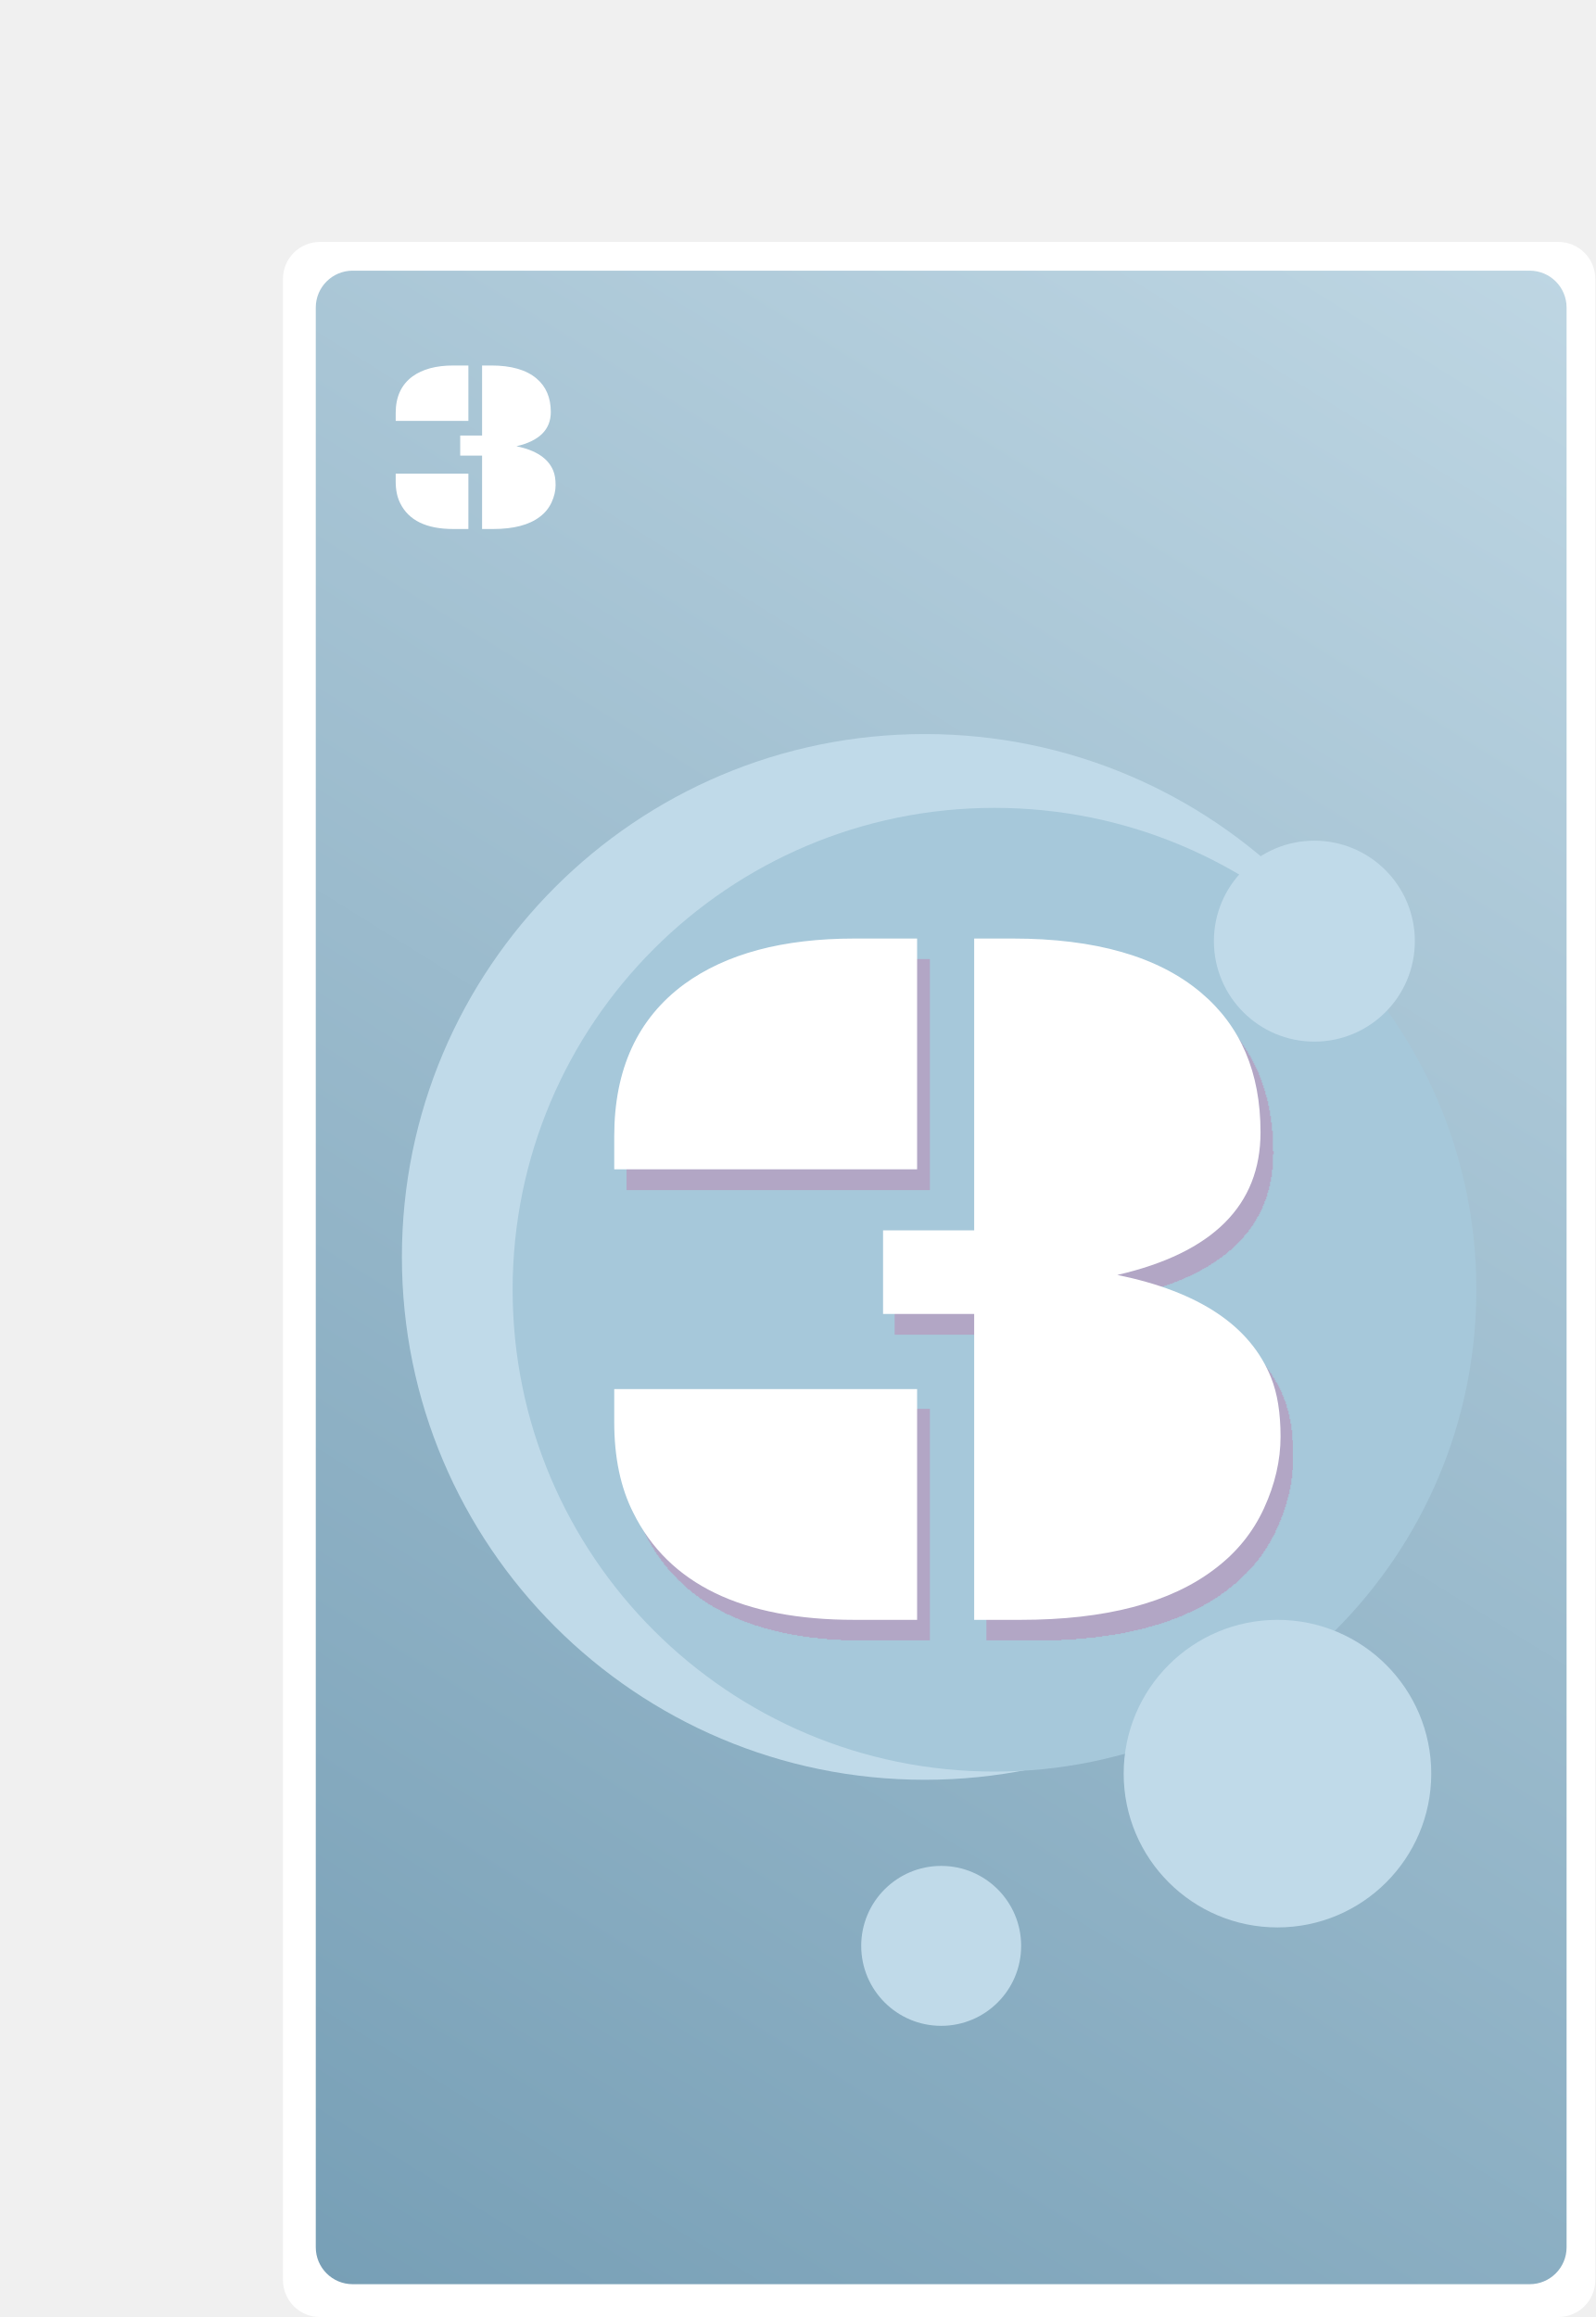
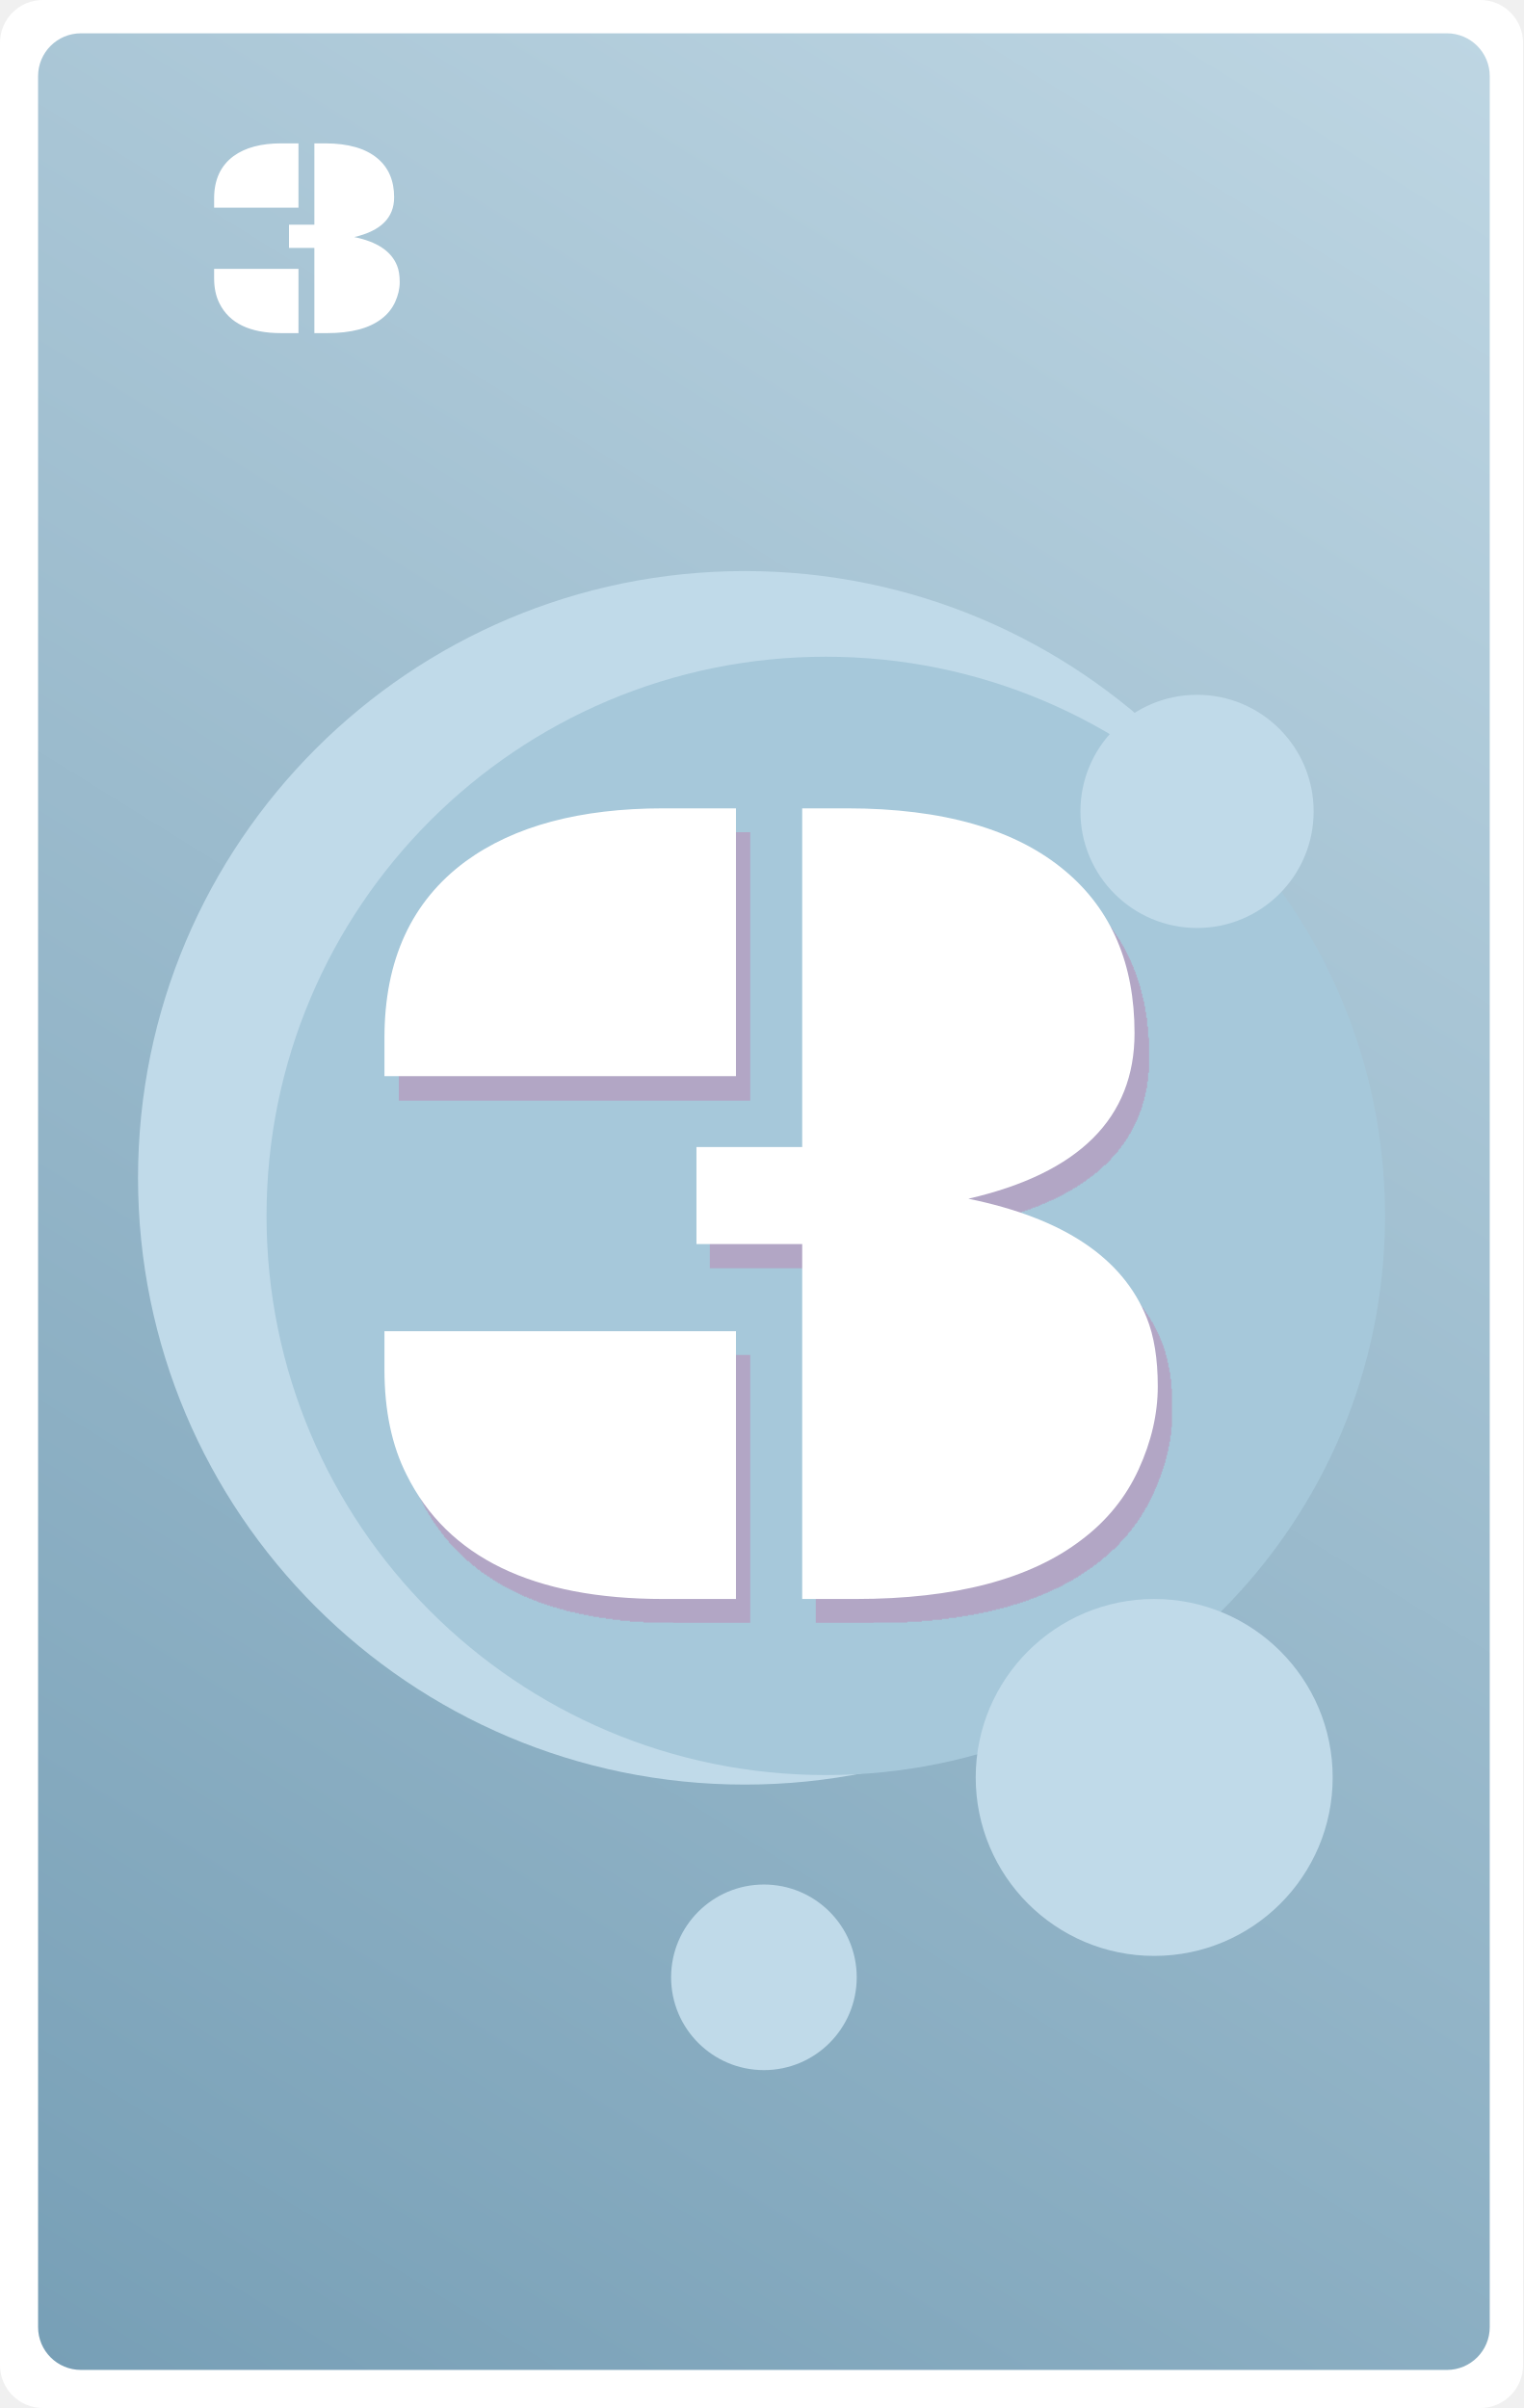
- <svg xmlns="http://www.w3.org/2000/svg" width="389" height="565" viewBox="0 0 389 565" fill="none">
-   <rect x="69" y="59" width="320" height="506" rx="9" fill="white" />
-   <rect x="77" y="66" width="305" height="491" rx="9" fill="url(#paint0_linear)" />
-   <circle cx="225.5" cy="306.5" r="127.5" fill="#C0DAE9" />
-   <circle cx="242.5" cy="314.5" r="117.5" fill="#A6C8DA" />
-   <circle cx="311.5" cy="432.5" r="37.5" fill="#C0DAE9" />
-   <circle cx="320.5" cy="229.5" r="24.5" fill="#C0DAE9" />
-   <circle cx="229.5" cy="474.5" r="19.5" fill="#C0DAE9" />
+ <svg xmlns="http://www.w3.org/2000/svg" width="320" height="506" viewBox="0 0 320 506" fill="none">
+   <rect width="320" height="506" rx="9" fill="white" />
+   <rect x="8" y="7" width="305" height="491" rx="9" fill="url(#paint0_linear)" />
+   <circle cx="156.5" cy="247.5" r="127.5" fill="#C0DAE9" />
+   <circle cx="173.5" cy="255.5" r="117.5" fill="#A6C8DA" />
+   <circle cx="242.5" cy="373.5" r="37.5" fill="#C0DAE9" />
+   <circle cx="251.5" cy="170.5" r="24.5" fill="#C0DAE9" />
+   <circle cx="160.5" cy="415.5" r="19.5" fill="#C0DAE9" />
  <g filter="url(#filter0_d)">
-     <path d="M237.545 320.415H215.328V300.029H237.545V228.862H246.944C267.127 228.862 282.426 233.257 292.843 242.046C302.527 250.184 307.369 261.536 307.369 276.104C307.369 293.926 295.732 305.522 272.457 310.894C292.395 314.963 304.887 323.304 309.933 335.918C311.479 339.743 312.252 344.544 312.252 350.322C312.252 356.1 310.909 361.919 308.224 367.778C305.538 373.638 301.55 378.561 296.261 382.549C285.437 390.85 269.609 395 248.775 395H237.545V320.415ZM149.776 277.08C149.776 260.723 155.473 248.353 166.866 239.971C177.039 232.565 190.873 228.862 208.37 228.862H223.629V285.137H149.776V277.08ZM149.776 338.726H223.629V395H208.37C181.026 395 163.041 386.292 154.415 368.877C151.323 362.773 149.776 355.409 149.776 346.782V338.726Z" fill="white" />
+     <path d="M168.545 261.415H146.328V241.029H168.545V169.862H177.944C198.127 169.862 213.426 174.257 223.843 183.046C233.527 191.184 238.369 202.536 238.369 217.104C238.369 234.926 226.732 246.522 203.457 251.894C223.395 255.963 235.887 264.304 240.933 276.918C242.479 280.743 243.252 285.544 243.252 291.322C243.252 297.1 241.909 302.919 239.224 308.778C236.538 314.638 232.55 319.561 227.261 323.549C216.437 331.85 200.609 336 179.775 336H168.545V261.415ZM80.776 218.08C80.776 201.723 86.473 189.353 97.866 180.971C108.039 173.565 121.873 169.862 139.37 169.862H154.629V226.137H80.776V218.08ZM80.776 279.726H154.629V336H139.37C112.026 336 94.041 327.292 85.415 309.877C82.323 303.773 80.776 296.409 80.776 287.782V279.726Z" fill="white" />
  </g>
-   <path d="M117.551 111.1H112.219V106.207H117.551V89.127H119.807C124.65 89.127 128.322 90.182 130.822 92.291C133.146 94.244 134.309 96.969 134.309 100.465C134.309 104.742 131.516 107.525 125.93 108.814C130.715 109.791 133.713 111.793 134.924 114.82C135.295 115.738 135.48 116.891 135.48 118.277C135.48 119.664 135.158 121.061 134.514 122.467C133.869 123.873 132.912 125.055 131.643 126.012C129.045 128.004 125.246 129 120.246 129H117.551V111.1ZM96.486 100.699C96.486 96.773 97.853 93.805 100.588 91.793C103.029 90.016 106.35 89.127 110.549 89.127H114.211V102.633H96.486V100.699ZM96.486 115.494H114.211V129H110.549C103.986 129 99.67 126.91 97.6 122.73C96.857 121.266 96.486 119.498 96.486 117.428V115.494Z" fill="white" />
+   <path d="M66.051 52.1H60.719V47.207H66.051V30.127H68.307C73.15 30.127 76.822 31.182 79.322 33.291C81.647 35.244 82.809 37.969 82.809 41.465C82.809 45.742 80.016 48.525 74.43 49.815C79.215 50.791 82.213 52.793 83.424 55.82C83.795 56.738 83.981 57.891 83.981 59.277C83.981 60.664 83.658 62.06 83.014 63.467C82.369 64.873 81.412 66.055 80.143 67.012C77.545 69.004 73.746 70 68.746 70H66.051V52.1ZM44.986 41.699C44.986 37.773 46.353 34.805 49.088 32.793C51.529 31.016 54.85 30.127 59.049 30.127H62.711V43.633H44.986V41.699ZM44.986 56.494H62.711V70H59.049C52.486 70 48.17 67.91 46.1 63.73C45.357 62.266 44.986 60.498 44.986 58.428V56.494Z" fill="white" />
  <defs>
-     <filter id="filter0_d" x="149.776" y="228.862" width="165.476" height="171.138" filterUnits="userSpaceOnUse" color-interpolation-filters="sRGB">
+     <filter id="filter0_d" x="80.776" y="169.862" width="165.476" height="171.138" filterUnits="userSpaceOnUse" color-interpolation-filters="sRGB">
      <feFlood flood-opacity="0" result="BackgroundImageFix" />
      <feColorMatrix in="SourceAlpha" type="matrix" values="0 0 0 0 0 0 0 0 0 0 0 0 0 0 0 0 0 0 127 0" />
      <feOffset dx="3" dy="5" />
      <feColorMatrix type="matrix" values="0 0 0 0 0.698 0 0 0 0 0.651 0 0 0 0 0.773 0 0 0 1 0" />
      <feBlend mode="normal" in2="BackgroundImageFix" result="effect1_dropShadow" />
      <feBlend mode="normal" in="SourceGraphic" in2="effect1_dropShadow" result="shape" />
    </filter>
-     <linearGradient id="paint0_linear" x1="382" y1="66" x2="77" y2="557" gradientUnits="userSpaceOnUse">
+     <linearGradient id="paint0_linear" x1="313" y1="7" x2="8" y2="498" gradientUnits="userSpaceOnUse">
      <stop stop-color="#BED6E3" />
      <stop offset="1" stop-color="#779FB6" />
    </linearGradient>
  </defs>
</svg>
